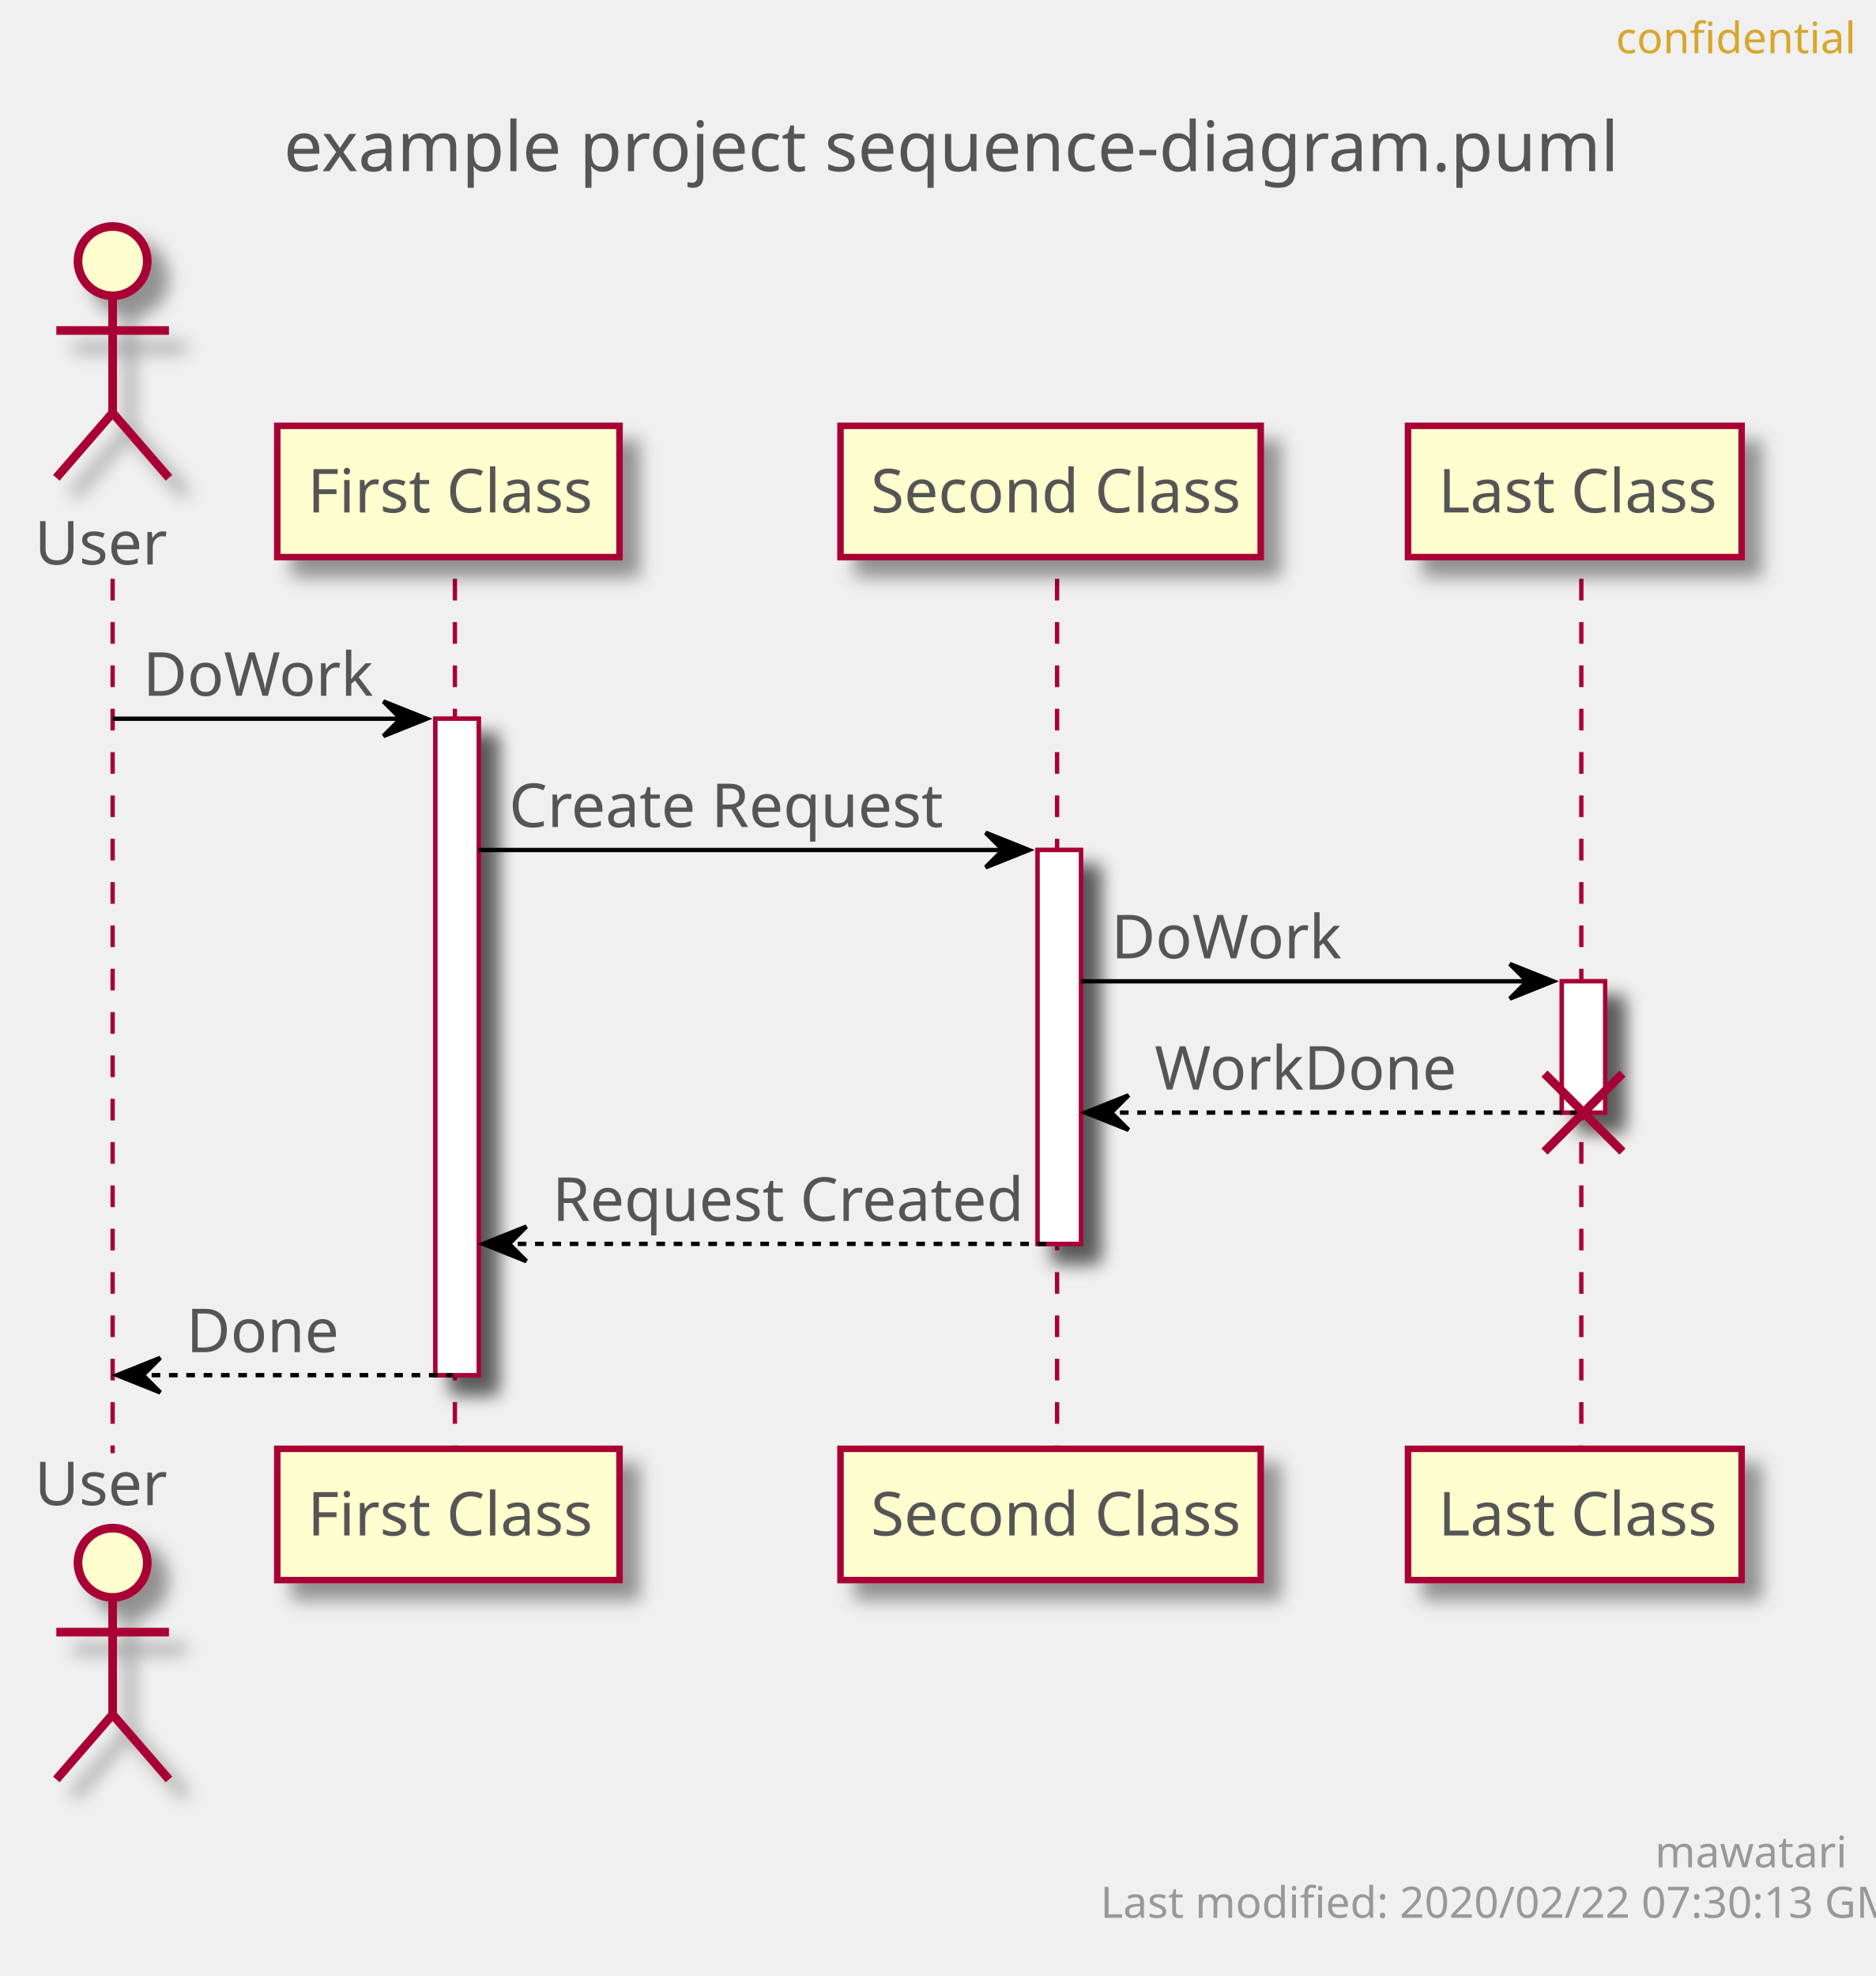
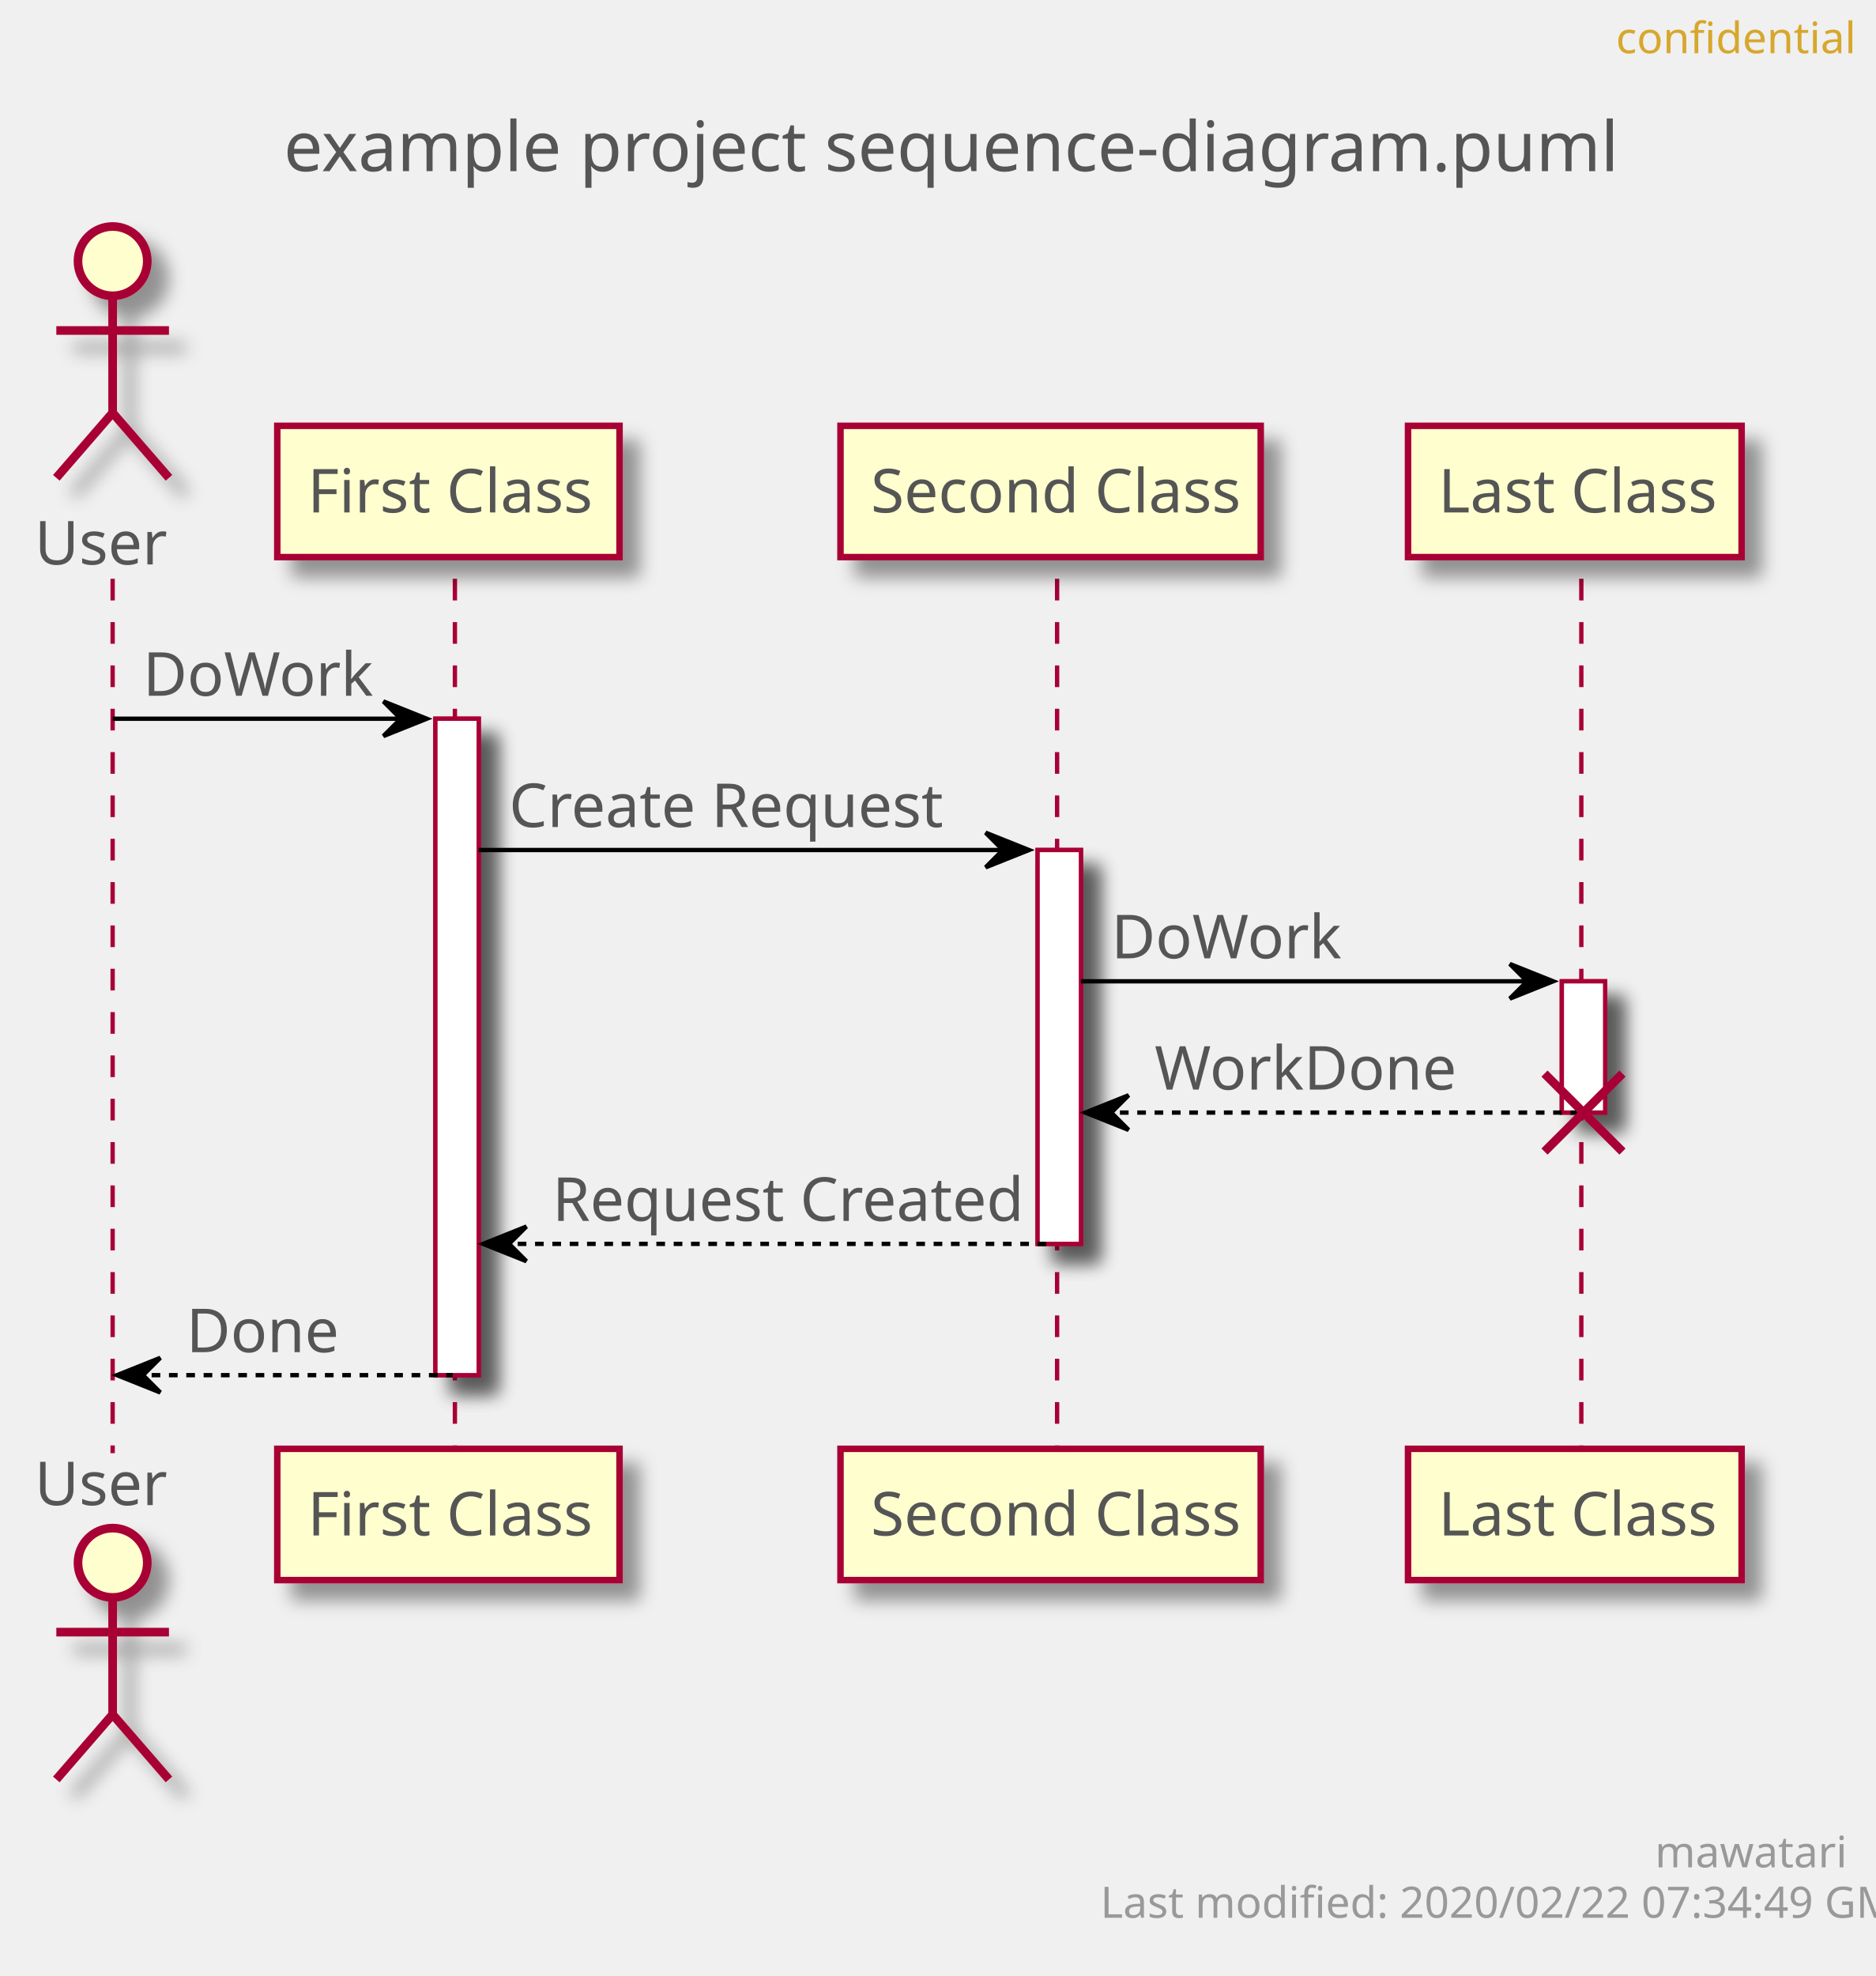
<svg xmlns="http://www.w3.org/2000/svg" contentScriptType="application/ecmascript" contentStyleType="text/css" height="456px" preserveAspectRatio="none" style="width:433px;height:456px;" version="1.1" viewBox="0 0 433 456" width="433px" zoomAndPan="magnify">
  <defs>
-     <filter height="300%" id="f1lwz4oyw9bk5n" width="300%" x="-1" y="-1">
+     <filter height="300%" id="f1flrdwbq7rfp2" width="300%" x="-1" y="-1">
      <feGaussianBlur result="blurOut" stdDeviation="2.0" />
      <feColorMatrix in="blurOut" result="blurOut2" type="matrix" values="0 0 0 0 0 0 0 0 0 0 0 0 0 0 0 0 0 0 .4 0" />
      <feOffset dx="4.0" dy="4.0" in="blurOut2" result="blurOut3" />
      <feBlend in="SourceGraphic" in2="blurOut3" mode="normal" />
    </filter>
  </defs>
  <g>
    <text fill="#555555" font-family="sans-serif" font-size="16" lengthAdjust="spacingAndGlyphs" textLength="293" x="65.5" y="39.492">example project sequence-diagram.puml</text>
-     <rect fill="#FFFFFF" filter="url(#f1lwz4oyw9bk5n)" height="151.484" style="stroke: #A80036; stroke-width: 1.0;" width="10" x="100.5" y="165.859" />
-     <rect fill="#FFFFFF" filter="url(#f1lwz4oyw9bk5n)" height="90.891" style="stroke: #A80036; stroke-width: 1.0;" width="10" x="239.5" y="196.156" />
-     <rect fill="#FFFFFF" filter="url(#f1lwz4oyw9bk5n)" height="30.297" style="stroke: #A80036; stroke-width: 1.0;" width="10" x="360.5" y="226.453" />
+     <rect fill="#FFFFFF" filter="url(#f1flrdwbq7rfp2)" height="151.484" style="stroke: #A80036; stroke-width: 1.0;" width="10" x="100.5" y="165.859" />
+     <rect fill="#FFFFFF" filter="url(#f1flrdwbq7rfp2)" height="90.891" style="stroke: #A80036; stroke-width: 1.0;" width="10" x="239.5" y="196.156" />
+     <rect fill="#FFFFFF" filter="url(#f1flrdwbq7rfp2)" height="30.297" style="stroke: #A80036; stroke-width: 1.0;" width="10" x="360.5" y="226.453" />
    <line style="stroke: #A80036; stroke-width: 1.0; stroke-dasharray: 5.0,5.0;" x1="26" x2="26" y1="133.562" y2="335.344" />
    <line style="stroke: #A80036; stroke-width: 1.0; stroke-dasharray: 5.0,5.0;" x1="105" x2="105" y1="133.562" y2="335.344" />
    <line style="stroke: #A80036; stroke-width: 1.0; stroke-dasharray: 5.0,5.0;" x1="244" x2="244" y1="133.562" y2="335.344" />
    <line style="stroke: #A80036; stroke-width: 1.0; stroke-dasharray: 5.0,5.0;" x1="365" x2="365" y1="133.562" y2="335.344" />
    <text fill="#555555" font-family="sans-serif" font-size="14" lengthAdjust="spacingAndGlyphs" textLength="30" x="8" y="130.261">User</text>
-     <ellipse cx="26" cy="60.266" fill="#FEFECE" filter="url(#f1lwz4oyw9bk5n)" rx="8" ry="8" style="stroke: #A80036; stroke-width: 2.0;" />
-     <path d="M26,68.266 L26,95.266 M13,76.266 L39,76.266 M26,95.266 L13,110.266 M26,95.266 L39,110.266 " fill="none" filter="url(#f1lwz4oyw9bk5n)" style="stroke: #A80036; stroke-width: 2.0;" />
+     <ellipse cx="26" cy="60.266" fill="#FEFECE" filter="url(#f1flrdwbq7rfp2)" rx="8" ry="8" style="stroke: #A80036; stroke-width: 2.0;" />
+     <path d="M26,68.266 L26,95.266 M13,76.266 L39,76.266 M26,95.266 L13,110.266 M26,95.266 L39,110.266 " fill="none" filter="url(#f1flrdwbq7rfp2)" style="stroke: #A80036; stroke-width: 2.0;" />
    <text fill="#555555" font-family="sans-serif" font-size="14" lengthAdjust="spacingAndGlyphs" textLength="30" x="8" y="347.339">User</text>
-     <ellipse cx="26" cy="360.641" fill="#FEFECE" filter="url(#f1lwz4oyw9bk5n)" rx="8" ry="8" style="stroke: #A80036; stroke-width: 2.0;" />
-     <path d="M26,368.641 L26,395.641 M13,376.641 L39,376.641 M26,395.641 L13,410.641 M26,395.641 L39,410.641 " fill="none" filter="url(#f1lwz4oyw9bk5n)" style="stroke: #A80036; stroke-width: 2.0;" />
-     <rect fill="#FEFECE" filter="url(#f1lwz4oyw9bk5n)" height="30.297" style="stroke: #A80036; stroke-width: 1.5;" width="79" x="64" y="98.266" />
+     <ellipse cx="26" cy="360.641" fill="#FEFECE" filter="url(#f1flrdwbq7rfp2)" rx="8" ry="8" style="stroke: #A80036; stroke-width: 2.0;" />
+     <path d="M26,368.641 L26,395.641 M13,376.641 L39,376.641 M26,395.641 L13,410.641 M26,395.641 L39,410.641 " fill="none" filter="url(#f1flrdwbq7rfp2)" style="stroke: #A80036; stroke-width: 2.0;" />
+     <rect fill="#FEFECE" filter="url(#f1flrdwbq7rfp2)" height="30.297" style="stroke: #A80036; stroke-width: 1.5;" width="79" x="64" y="98.266" />
    <text fill="#555555" font-family="sans-serif" font-size="14" lengthAdjust="spacingAndGlyphs" textLength="65" x="71" y="118.261">First Class</text>
-     <rect fill="#FEFECE" filter="url(#f1lwz4oyw9bk5n)" height="30.297" style="stroke: #A80036; stroke-width: 1.5;" width="79" x="64" y="334.344" />
+     <rect fill="#FEFECE" filter="url(#f1flrdwbq7rfp2)" height="30.297" style="stroke: #A80036; stroke-width: 1.5;" width="79" x="64" y="334.344" />
    <text fill="#555555" font-family="sans-serif" font-size="14" lengthAdjust="spacingAndGlyphs" textLength="65" x="71" y="354.339">First Class</text>
-     <rect fill="#FEFECE" filter="url(#f1lwz4oyw9bk5n)" height="30.297" style="stroke: #A80036; stroke-width: 1.5;" width="97" x="194" y="98.266" />
+     <rect fill="#FEFECE" filter="url(#f1flrdwbq7rfp2)" height="30.297" style="stroke: #A80036; stroke-width: 1.5;" width="97" x="194" y="98.266" />
    <text fill="#555555" font-family="sans-serif" font-size="14" lengthAdjust="spacingAndGlyphs" textLength="83" x="201" y="118.261">Second Class</text>
-     <rect fill="#FEFECE" filter="url(#f1lwz4oyw9bk5n)" height="30.297" style="stroke: #A80036; stroke-width: 1.5;" width="97" x="194" y="334.344" />
+     <rect fill="#FEFECE" filter="url(#f1flrdwbq7rfp2)" height="30.297" style="stroke: #A80036; stroke-width: 1.5;" width="97" x="194" y="334.344" />
    <text fill="#555555" font-family="sans-serif" font-size="14" lengthAdjust="spacingAndGlyphs" textLength="83" x="201" y="354.339">Second Class</text>
-     <rect fill="#FEFECE" filter="url(#f1lwz4oyw9bk5n)" height="30.297" style="stroke: #A80036; stroke-width: 1.5;" width="77" x="325" y="98.266" />
+     <rect fill="#FEFECE" filter="url(#f1flrdwbq7rfp2)" height="30.297" style="stroke: #A80036; stroke-width: 1.5;" width="77" x="325" y="98.266" />
    <text fill="#555555" font-family="sans-serif" font-size="14" lengthAdjust="spacingAndGlyphs" textLength="63" x="332" y="118.261">Last Class</text>
-     <rect fill="#FEFECE" filter="url(#f1lwz4oyw9bk5n)" height="30.297" style="stroke: #A80036; stroke-width: 1.5;" width="77" x="325" y="334.344" />
+     <rect fill="#FEFECE" filter="url(#f1flrdwbq7rfp2)" height="30.297" style="stroke: #A80036; stroke-width: 1.5;" width="77" x="325" y="334.344" />
    <text fill="#555555" font-family="sans-serif" font-size="14" lengthAdjust="spacingAndGlyphs" textLength="63" x="332" y="354.339">Last Class</text>
-     <rect fill="#FFFFFF" filter="url(#f1lwz4oyw9bk5n)" height="151.484" style="stroke: #A80036; stroke-width: 1.0;" width="10" x="100.5" y="165.859" />
-     <rect fill="#FFFFFF" filter="url(#f1lwz4oyw9bk5n)" height="90.891" style="stroke: #A80036; stroke-width: 1.0;" width="10" x="239.5" y="196.156" />
-     <rect fill="#FFFFFF" filter="url(#f1lwz4oyw9bk5n)" height="30.297" style="stroke: #A80036; stroke-width: 1.0;" width="10" x="360.5" y="226.453" />
+     <rect fill="#FFFFFF" filter="url(#f1flrdwbq7rfp2)" height="151.484" style="stroke: #A80036; stroke-width: 1.0;" width="10" x="100.5" y="165.859" />
+     <rect fill="#FFFFFF" filter="url(#f1flrdwbq7rfp2)" height="90.891" style="stroke: #A80036; stroke-width: 1.0;" width="10" x="239.5" y="196.156" />
+     <rect fill="#FFFFFF" filter="url(#f1flrdwbq7rfp2)" height="30.297" style="stroke: #A80036; stroke-width: 1.0;" width="10" x="360.5" y="226.453" />
    <polygon fill="#000000" points="88.5,161.859,98.5,165.859,88.5,169.859,92.5,165.859" style="stroke: #000000; stroke-width: 1.0;" />
    <line style="stroke: #000000; stroke-width: 1.0;" x1="26" x2="94.5" y1="165.859" y2="165.859" />
    <text fill="#555555" font-family="sans-serif" font-size="14" lengthAdjust="spacingAndGlyphs" textLength="51" x="33" y="160.558">DoWork</text>
    <polygon fill="#000000" points="227.5,192.156,237.5,196.156,227.5,200.156,231.5,196.156" style="stroke: #000000; stroke-width: 1.0;" />
    <line style="stroke: #000000; stroke-width: 1.0;" x1="110.5" x2="233.5" y1="196.156" y2="196.156" />
    <text fill="#555555" font-family="sans-serif" font-size="14" lengthAdjust="spacingAndGlyphs" textLength="97" x="117.5" y="190.855">Create Request</text>
    <polygon fill="#000000" points="348.5,222.453,358.5,226.453,348.5,230.453,352.5,226.453" style="stroke: #000000; stroke-width: 1.0;" />
    <line style="stroke: #000000; stroke-width: 1.0;" x1="249.5" x2="354.5" y1="226.453" y2="226.453" />
    <text fill="#555555" font-family="sans-serif" font-size="14" lengthAdjust="spacingAndGlyphs" textLength="51" x="256.5" y="221.151">DoWork</text>
    <polygon fill="#000000" points="260.5,252.75,250.5,256.75,260.5,260.75,256.5,256.75" style="stroke: #000000; stroke-width: 1.0;" />
    <line style="stroke: #000000; stroke-width: 1.0; stroke-dasharray: 2.0,2.0;" x1="254.5" x2="364.5" y1="256.75" y2="256.75" />
    <text fill="#555555" font-family="sans-serif" font-size="14" lengthAdjust="spacingAndGlyphs" textLength="67" x="266.5" y="251.448">WorkDone</text>
    <line style="stroke: #A80036; stroke-width: 2.0;" x1="356.5" x2="374.5" y1="247.75" y2="265.75" />
    <line style="stroke: #A80036; stroke-width: 2.0;" x1="356.5" x2="374.5" y1="265.75" y2="247.75" />
    <polygon fill="#000000" points="121.5,283.047,111.5,287.047,121.5,291.047,117.5,287.047" style="stroke: #000000; stroke-width: 1.0;" />
    <line style="stroke: #000000; stroke-width: 1.0; stroke-dasharray: 2.0,2.0;" x1="115.5" x2="243.5" y1="287.047" y2="287.047" />
    <text fill="#555555" font-family="sans-serif" font-size="14" lengthAdjust="spacingAndGlyphs" textLength="105" x="127.5" y="281.745">Request Created</text>
    <polygon fill="#000000" points="37,313.344,27,317.344,37,321.344,33,317.344" style="stroke: #000000; stroke-width: 1.0;" />
    <line style="stroke: #000000; stroke-width: 1.0; stroke-dasharray: 2.0,2.0;" x1="31" x2="104.5" y1="317.344" y2="317.344" />
    <text fill="#555555" font-family="sans-serif" font-size="14" lengthAdjust="spacingAndGlyphs" textLength="34" x="43" y="312.042">Done</text>
    <text fill="#D7A72D" font-family="sans-serif" font-size="10" lengthAdjust="spacingAndGlyphs" textLength="48" x="373" y="12.282">confidential</text>
    <text fill="#999999" font-family="sans-serif" font-size="10" lengthAdjust="spacingAndGlyphs" textLength="39" x="382" y="430.923">mawatari</text>
-     <text fill="#999999" font-family="sans-serif" font-size="10" lengthAdjust="spacingAndGlyphs" textLength="167" x="254" y="442.563">Last modified: 2020/02/22 07:30:13 GMT</text>
+     <text fill="#999999" font-family="sans-serif" font-size="10" lengthAdjust="spacingAndGlyphs" textLength="167" x="254" y="442.563">Last modified: 2020/02/22 07:34:49 GMT</text>
  </g>
</svg>
